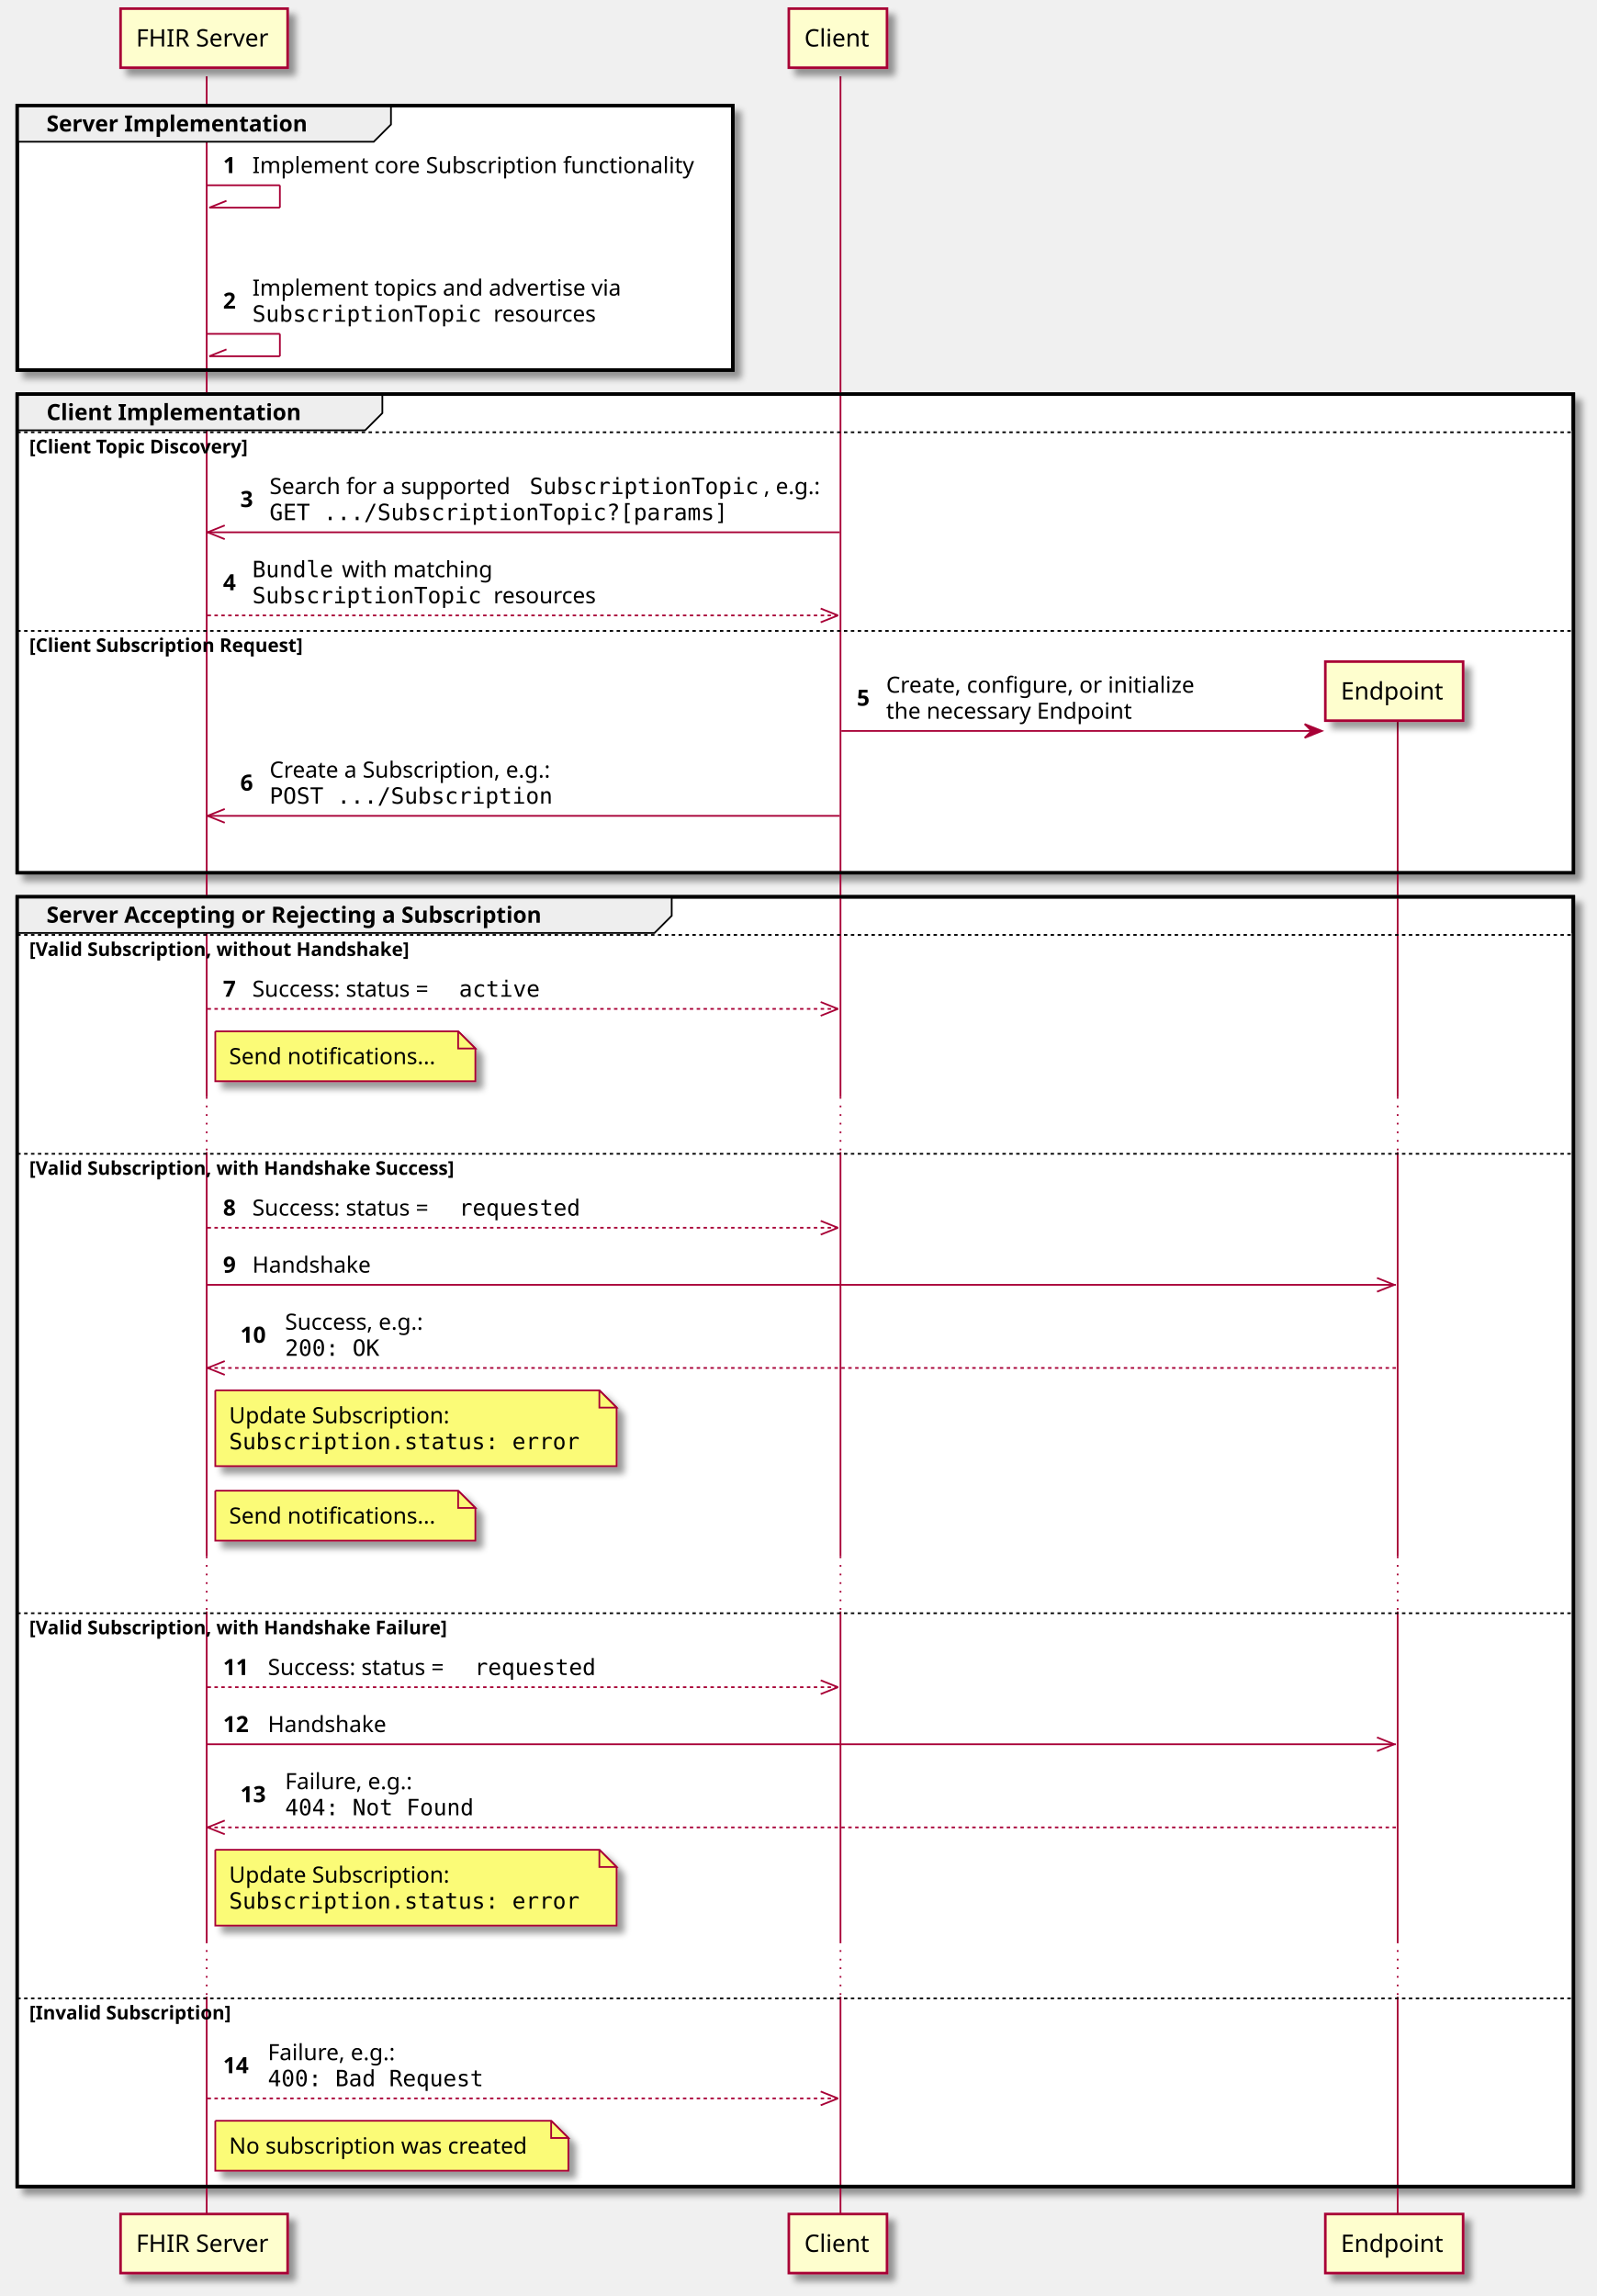
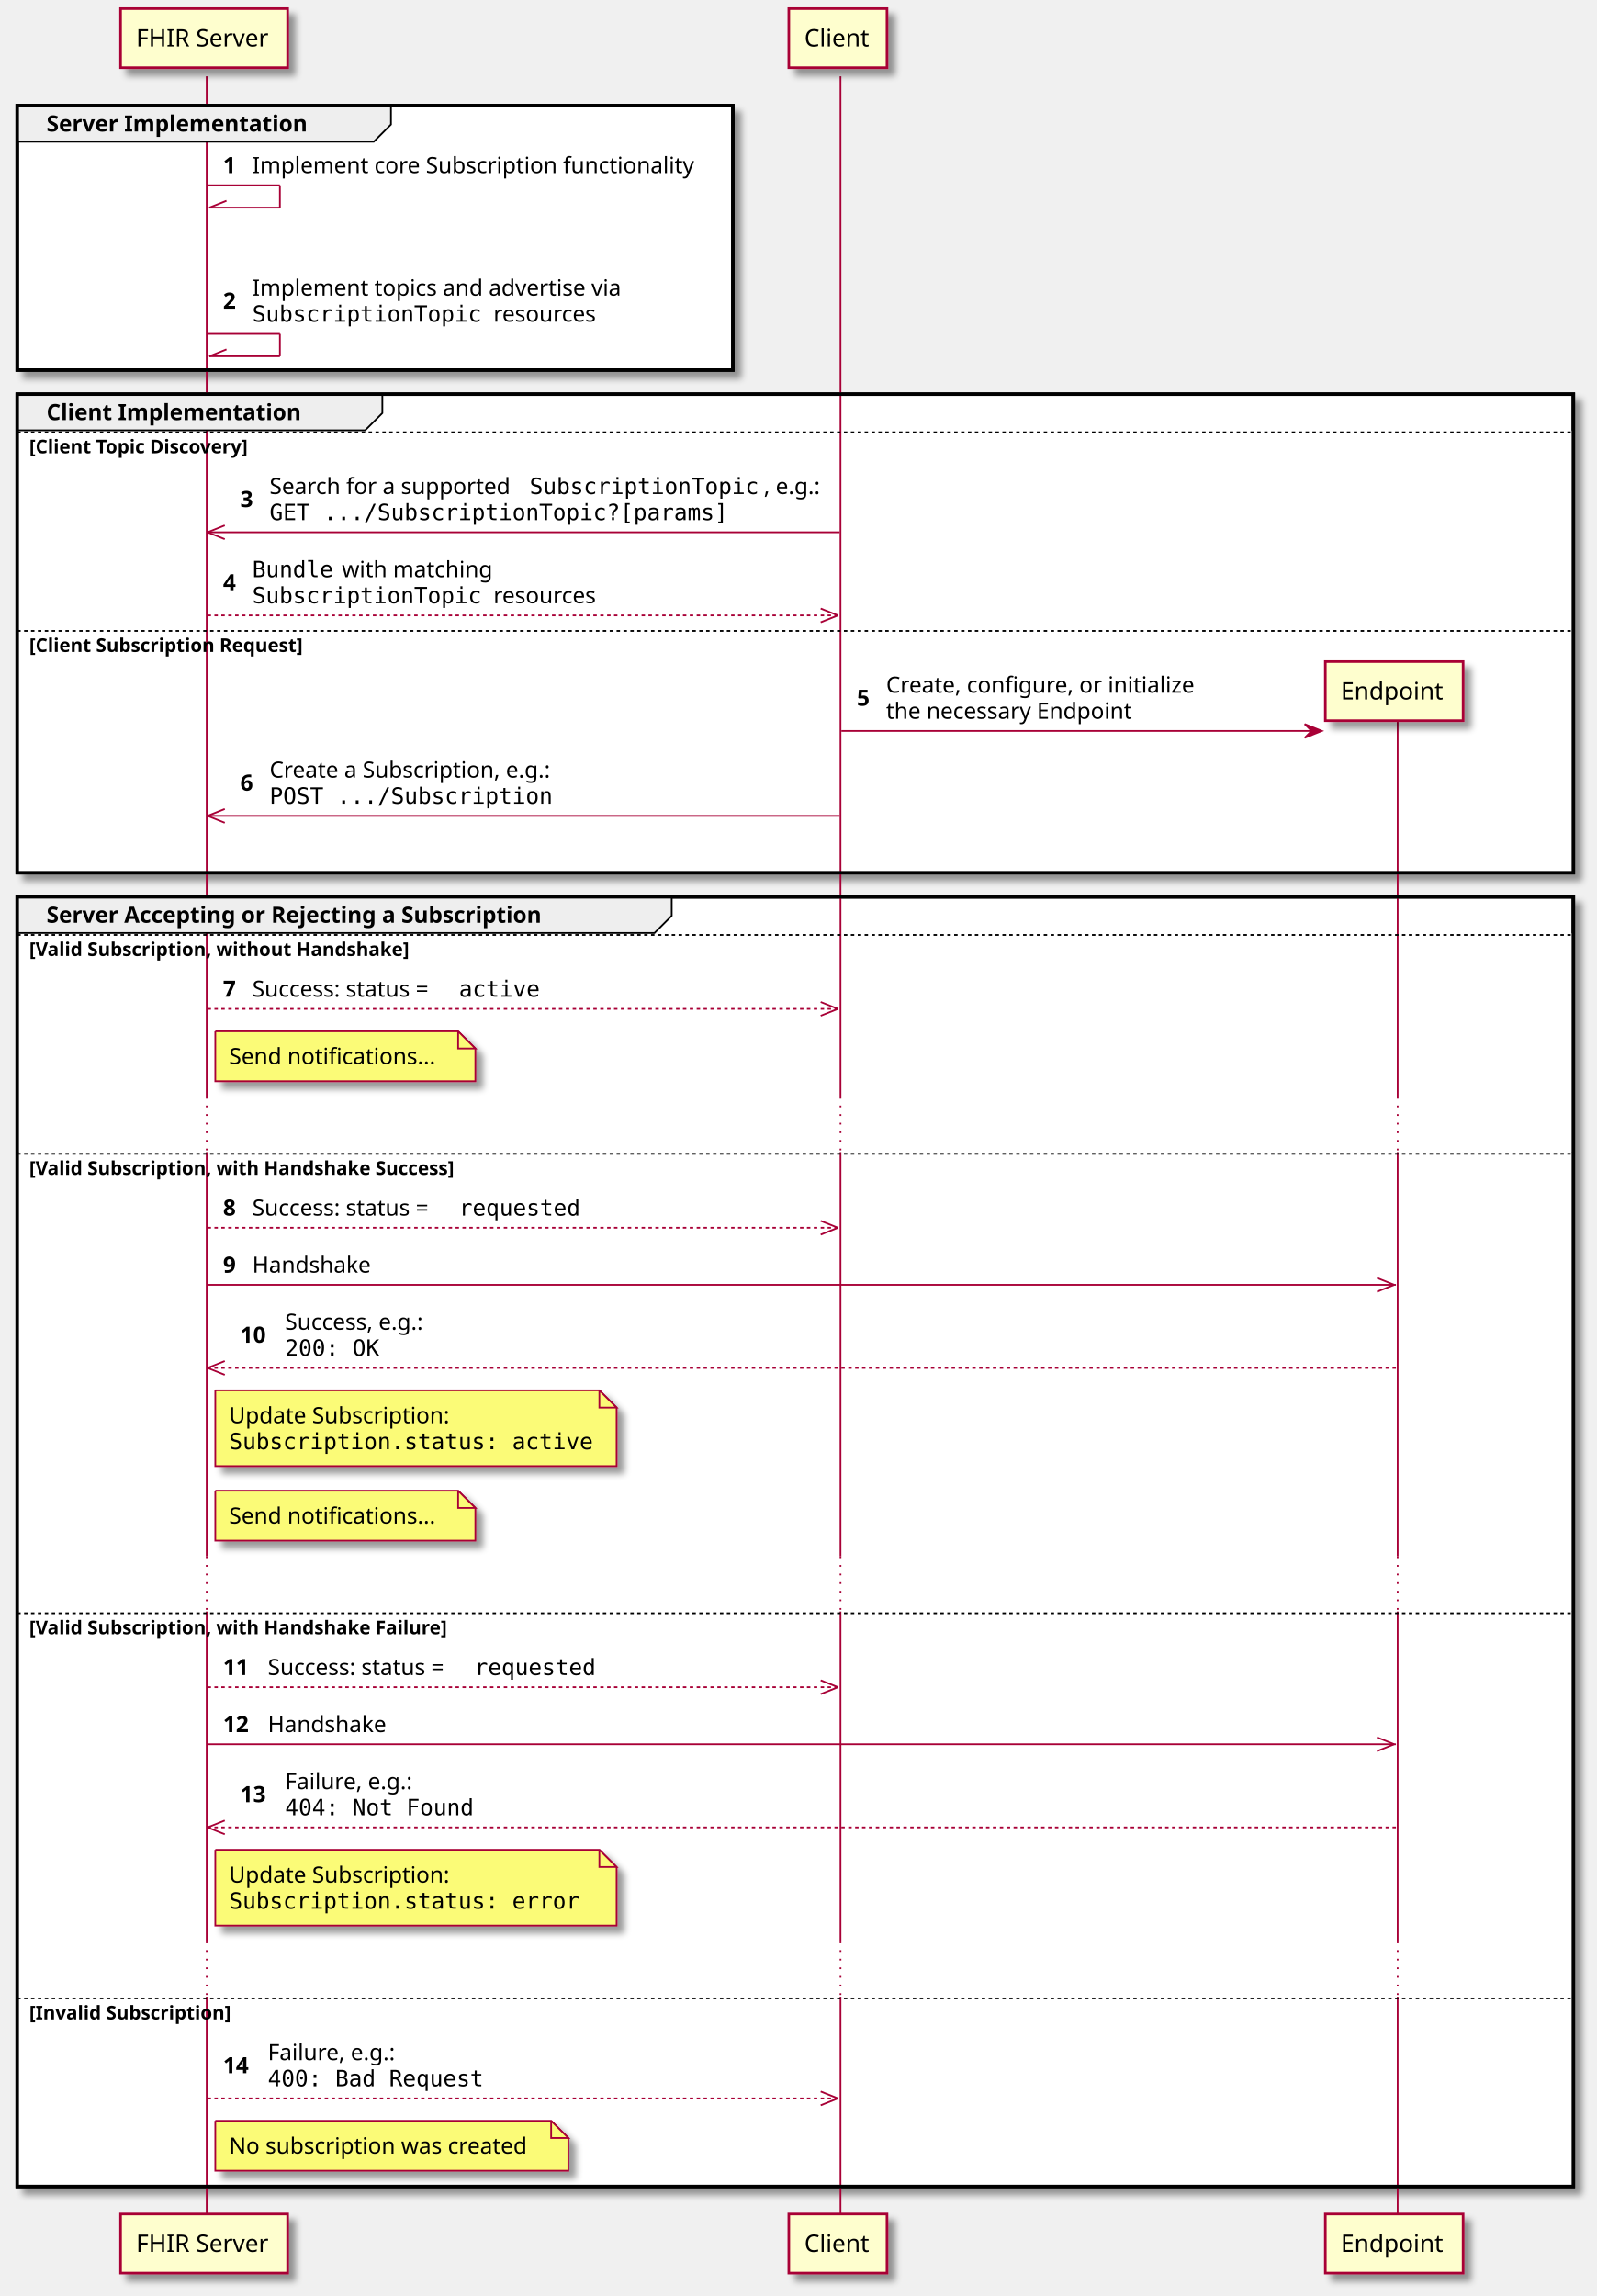
<svg xmlns="http://www.w3.org/2000/svg" contentScriptType="application/ecmascript" contentStyleType="text/css" height="1333px" preserveAspectRatio="none" style="width:927px;height:1333px;background:#FFFFFF;" version="1.1" viewBox="0 0 927 1333" width="927px" zoomAndPan="magnify">
  <defs>
    <filter height="300%" id="f1sy61tprr9qyl" width="300%" x="-1" y="-1">
      <feGaussianBlur result="blurOut" stdDeviation="2.0" />
      <feColorMatrix in="blurOut" result="blurOut2" type="matrix" values="0 0 0 0 0 0 0 0 0 0 0 0 0 0 0 0 0 0 .4 0" />
      <feOffset dx="4.0" dy="4.0" in="blurOut2" result="blurOut3" />
      <feBlend in="SourceGraphic" in2="blurOut3" mode="normal" />
    </filter>
  </defs>
  <g>
    <rect fill="#FFFFFF" filter="url(#f1sy61tprr9qyl)" height="153.531" style="stroke:#000000;stroke-width:2.0;" width="415.5" x="10" y="61.297" />
    <rect fill="#FFFFFF" filter="url(#f1sy61tprr9qyl)" height="277.836" style="stroke:#000000;stroke-width:2.0;" width="903.5" x="10" y="228.828" />
    <rect fill="#FFFFFF" height="115.336" style="stroke:none;stroke-width:1.0;" width="903.5" x="10" y="249.961" />
    <rect fill="#FFFFFF" height="141.367" style="stroke:none;stroke-width:1.0;" width="903.5" x="10" y="365.297" />
    <rect fill="#FFFFFF" filter="url(#f1sy61tprr9qyl)" height="748.742" style="stroke:#000000;stroke-width:2.0;" width="903.5" x="10" y="520.664" />
    <rect fill="#FFFFFF" height="127.07" style="stroke:none;stroke-width:1.0;" width="903.5" x="10" y="541.797" />
    <rect fill="#FFFFFF" height="266.734" style="stroke:none;stroke-width:1.0;" width="903.5" x="10" y="668.867" />
    <rect fill="#FFFFFF" height="223.602" style="stroke:none;stroke-width:1.0;" width="903.5" x="10" y="935.602" />
    <rect fill="#FFFFFF" height="110.203" style="stroke:none;stroke-width:1.0;" width="903.5" x="10" y="1159.203" />
    <line style="stroke:#A80036;stroke-width:1.0;" x1="120" x2="120" y1="44.297" y2="636.867" />
    <line style="stroke:#A80036;stroke-width:1.0;stroke-dasharray:1.0,4.0;" x1="120" x2="120" y1="636.867" y2="668.867" />
    <line style="stroke:#A80036;stroke-width:1.0;" x1="120" x2="120" y1="668.867" y2="903.602" />
    <line style="stroke:#A80036;stroke-width:1.0;stroke-dasharray:1.0,4.0;" x1="120" x2="120" y1="903.602" y2="935.602" />
    <line style="stroke:#A80036;stroke-width:1.0;" x1="120" x2="120" y1="935.602" y2="1127.203" />
    <line style="stroke:#A80036;stroke-width:1.0;stroke-dasharray:1.0,4.0;" x1="120" x2="120" y1="1127.203" y2="1159.203" />
    <line style="stroke:#A80036;stroke-width:1.0;" x1="120" x2="120" y1="1159.203" y2="1286.406" />
    <line style="stroke:#A80036;stroke-width:1.0;" x1="488" x2="488" y1="44.297" y2="636.867" />
    <line style="stroke:#A80036;stroke-width:1.0;stroke-dasharray:1.0,4.0;" x1="488" x2="488" y1="636.867" y2="668.867" />
    <line style="stroke:#A80036;stroke-width:1.0;" x1="488" x2="488" y1="668.867" y2="903.602" />
    <line style="stroke:#A80036;stroke-width:1.0;stroke-dasharray:1.0,4.0;" x1="488" x2="488" y1="903.602" y2="935.602" />
    <line style="stroke:#A80036;stroke-width:1.0;" x1="488" x2="488" y1="935.602" y2="1127.203" />
    <line style="stroke:#A80036;stroke-width:1.0;stroke-dasharray:1.0,4.0;" x1="488" x2="488" y1="1127.203" y2="1159.203" />
    <line style="stroke:#A80036;stroke-width:1.0;" x1="488" x2="488" y1="1159.203" y2="1286.406" />
    <line style="stroke:#A80036;stroke-width:1.0;" x1="811.5" x2="811.5" y1="418.75" y2="636.867" />
    <line style="stroke:#A80036;stroke-width:1.0;stroke-dasharray:1.0,4.0;" x1="811.5" x2="811.5" y1="636.867" y2="668.867" />
    <line style="stroke:#A80036;stroke-width:1.0;" x1="811.5" x2="811.5" y1="668.867" y2="903.602" />
    <line style="stroke:#A80036;stroke-width:1.0;stroke-dasharray:1.0,4.0;" x1="811.5" x2="811.5" y1="903.602" y2="935.602" />
    <line style="stroke:#A80036;stroke-width:1.0;" x1="811.5" x2="811.5" y1="935.602" y2="1127.203" />
    <line style="stroke:#A80036;stroke-width:1.0;stroke-dasharray:1.0,4.0;" x1="811.5" x2="811.5" y1="1127.203" y2="1159.203" />
    <line style="stroke:#A80036;stroke-width:1.0;" x1="811.5" x2="811.5" y1="1159.203" y2="1286.406" />
    <rect fill="#FEFECE" filter="url(#f1sy61tprr9qyl)" height="34.297" style="stroke:#A80036;stroke-width:1.5;" width="97" x="70" y="5" />
    <text fill="#000000" font-family="sans-serif" font-size="14" lengthAdjust="spacing" textLength="79" x="79" y="26.995">FHIR Server</text>
    <rect fill="#FEFECE" filter="url(#f1sy61tprr9qyl)" height="34.297" style="stroke:#A80036;stroke-width:1.5;" width="97" x="70" y="1285.406" />
    <text fill="#000000" font-family="sans-serif" font-size="14" lengthAdjust="spacing" textLength="79" x="79" y="1307.401">FHIR Server</text>
    <rect fill="#FEFECE" filter="url(#f1sy61tprr9qyl)" height="34.297" style="stroke:#A80036;stroke-width:1.5;" width="57" x="458" y="5" />
    <text fill="#000000" font-family="sans-serif" font-size="14" lengthAdjust="spacing" textLength="39" x="467" y="26.995">Client</text>
    <rect fill="#FEFECE" filter="url(#f1sy61tprr9qyl)" height="34.297" style="stroke:#A80036;stroke-width:1.5;" width="57" x="458" y="1285.406" />
    <text fill="#000000" font-family="sans-serif" font-size="14" lengthAdjust="spacing" textLength="39" x="467" y="1307.401">Client</text>
    <rect fill="#FEFECE" filter="url(#f1sy61tprr9qyl)" height="34.297" style="stroke:#A80036;stroke-width:1.5;" width="80" x="769.5" y="1285.406" />
    <text fill="#000000" font-family="sans-serif" font-size="14" lengthAdjust="spacing" textLength="62" x="778.5" y="1307.401">Endpoint</text>
    <path d="M10,61.297 L227,61.297 L227,72.297 L217,82.297 L10,82.297 L10,61.297 " fill="#EEEEEE" style="stroke:#000000;stroke-width:1.0;" />
    <rect fill="none" height="153.531" style="stroke:#000000;stroke-width:2.0;" width="415.5" x="10" y="61.297" />
    <text fill="#000000" font-family="sans-serif" font-size="13" font-weight="bold" lengthAdjust="spacing" textLength="168" x="27" y="76.364">Server Implementation</text>
    <line style="stroke:#A80036;stroke-width:1.0;" x1="120.5" x2="162.5" y1="107.562" y2="107.562" />
    <line style="stroke:#A80036;stroke-width:1.0;" x1="162.5" x2="162.5" y1="107.562" y2="120.562" />
    <line style="stroke:#A80036;stroke-width:1.0;" x1="121.5" x2="162.5" y1="120.562" y2="120.562" />
    <line style="stroke:#A80036;stroke-width:1.0;" x1="121.5" x2="131.5" y1="120.562" y2="116.562" />
    <text fill="#000000" font-family="sans-serif" font-size="13" font-weight="bold" lengthAdjust="spacing" textLength="9" x="129.5" y="100.497">1</text>
    <text fill="#000000" font-family="sans-serif" font-size="13" lengthAdjust="spacing" textLength="265" x="146.5" y="100.497">Implement core Subscription functionality</text>
    <line style="stroke:#A80036;stroke-width:1.0;" x1="120.5" x2="162.5" y1="193.828" y2="193.828" />
    <line style="stroke:#A80036;stroke-width:1.0;" x1="162.5" x2="162.5" y1="193.828" y2="206.828" />
    <line style="stroke:#A80036;stroke-width:1.0;" x1="121.5" x2="162.5" y1="206.828" y2="206.828" />
    <line style="stroke:#A80036;stroke-width:1.0;" x1="121.5" x2="131.5" y1="206.828" y2="202.828" />
    <text fill="#000000" font-family="sans-serif" font-size="13" font-weight="bold" lengthAdjust="spacing" textLength="9" x="129.5" y="179.196">2</text>
    <text fill="#000000" font-family="sans-serif" font-size="13" lengthAdjust="spacing" textLength="224" x="146.5" y="171.629">Implement topics and advertise via</text>
    <text fill="#000000" font-family="monospace" font-size="13" lengthAdjust="spacing" textLength="136" x="146.5" y="186.762">SubscriptionTopic</text>
    <text fill="#000000" font-family="sans-serif" font-size="13" lengthAdjust="spacing" textLength="63" x="286.5" y="186.762">resources</text>
    <path d="M10,228.828 L222,228.828 L222,239.828 L212,249.828 L10,249.828 L10,228.828 " fill="#EEEEEE" style="stroke:#000000;stroke-width:1.0;" />
    <rect fill="none" height="277.836" style="stroke:#000000;stroke-width:2.0;" width="903.5" x="10" y="228.828" />
    <text fill="#000000" font-family="sans-serif" font-size="13" font-weight="bold" lengthAdjust="spacing" textLength="163" x="27" y="243.895">Client Implementation</text>
    <line style="stroke:#000000;stroke-width:1.0;stroke-dasharray:2.0,2.0;" x1="10" x2="913.5" y1="250.961" y2="250.961" />
    <text fill="#000000" font-family="sans-serif" font-size="11" font-weight="bold" lengthAdjust="spacing" textLength="153" x="17" y="263.171">[Client Topic Discovery]</text>
    <line style="stroke:#A80036;stroke-width:1.0;" x1="120.5" x2="130.5" y1="309.031" y2="305.031" />
    <line style="stroke:#A80036;stroke-width:1.0;" x1="120.5" x2="130.5" y1="309.031" y2="313.031" />
    <line style="stroke:#A80036;stroke-width:1.0;" x1="120.5" x2="487.5" y1="309.031" y2="309.031" />
    <text fill="#000000" font-family="sans-serif" font-size="13" font-weight="bold" lengthAdjust="spacing" textLength="9" x="139.5" y="294.399">3</text>
    <text fill="#000000" font-family="sans-serif" font-size="13" lengthAdjust="spacing" textLength="147" x="156.5" y="286.832">Search for a supported</text>
    <text fill="#000000" font-family="monospace" font-size="13" lengthAdjust="spacing" textLength="136" x="307.5" y="286.832">SubscriptionTopic</text>
    <text fill="#000000" font-family="sans-serif" font-size="13" lengthAdjust="spacing" textLength="36" x="443.5" y="286.832">, e.g.:</text>
    <text fill="#000000" font-family="monospace" font-size="13" lengthAdjust="spacing" textLength="272" x="156.5" y="301.965">GET .../SubscriptionTopic?[params]</text>
    <line style="stroke:#A80036;stroke-width:1.0;" x1="486.5" x2="476.5" y1="357.297" y2="353.297" />
    <line style="stroke:#A80036;stroke-width:1.0;" x1="486.5" x2="476.5" y1="357.297" y2="361.297" />
    <line style="stroke:#A80036;stroke-width:1.0;stroke-dasharray:2.0,2.0;" x1="120.5" x2="487.5" y1="357.297" y2="357.297" />
    <text fill="#000000" font-family="sans-serif" font-size="13" font-weight="bold" lengthAdjust="spacing" textLength="9" x="129.5" y="342.665">4</text>
    <text fill="#000000" font-family="monospace" font-size="13" lengthAdjust="spacing" textLength="48" x="146.5" y="335.098">Bundle</text>
    <text fill="#000000" font-family="sans-serif" font-size="13" lengthAdjust="spacing" textLength="89" x="198.5" y="335.098">with matching</text>
    <text fill="#000000" font-family="monospace" font-size="13" lengthAdjust="spacing" textLength="136" x="146.5" y="350.231">SubscriptionTopic</text>
    <text fill="#000000" font-family="sans-serif" font-size="13" lengthAdjust="spacing" textLength="63" x="286.5" y="350.231">resources</text>
    <line style="stroke:#000000;stroke-width:1.0;stroke-dasharray:2.0,2.0;" x1="10" x2="913.5" y1="366.297" y2="366.297" />
    <text fill="#000000" font-family="sans-serif" font-size="11" font-weight="bold" lengthAdjust="spacing" textLength="188" x="17" y="378.507">[Client Subscription Request]</text>
    <polygon fill="#A80036" points="757.5,420.367,767.5,424.367,757.5,428.367,761.5,424.367" style="stroke:#A80036;stroke-width:1.0;" />
    <line style="stroke:#A80036;stroke-width:1.0;" x1="488.5" x2="763.5" y1="424.367" y2="424.367" />
    <text fill="#000000" font-family="sans-serif" font-size="13" font-weight="bold" lengthAdjust="spacing" textLength="9" x="497.5" y="409.735">5</text>
    <text fill="#000000" font-family="sans-serif" font-size="13" lengthAdjust="spacing" textLength="186" x="514.5" y="402.168">Create, configure, or initialize</text>
    <text fill="#000000" font-family="sans-serif" font-size="13" lengthAdjust="spacing" textLength="150" x="514.5" y="417.301">the necessary Endpoint</text>
    <rect fill="#FEFECE" filter="url(#f1sy61tprr9qyl)" height="34.297" style="stroke:#A80036;stroke-width:1.5;" width="80" x="769.5" y="384.102" />
    <text fill="#000000" font-family="sans-serif" font-size="14" lengthAdjust="spacing" textLength="62" x="778.5" y="406.097">Endpoint</text>
    <line style="stroke:#A80036;stroke-width:1.0;" x1="120.5" x2="130.5" y1="473.664" y2="469.664" />
    <line style="stroke:#A80036;stroke-width:1.0;" x1="120.5" x2="130.5" y1="473.664" y2="477.664" />
    <line style="stroke:#A80036;stroke-width:1.0;" x1="120.5" x2="487.5" y1="473.664" y2="473.664" />
    <text fill="#000000" font-family="sans-serif" font-size="13" font-weight="bold" lengthAdjust="spacing" textLength="9" x="139.5" y="459.032">6</text>
    <text fill="#000000" font-family="sans-serif" font-size="13" lengthAdjust="spacing" textLength="174" x="156.5" y="451.465">Create a Subscription, e.g.:</text>
    <text fill="#000000" font-family="monospace" font-size="13" lengthAdjust="spacing" textLength="168" x="156.5" y="466.598">POST .../Subscription</text>
    <path d="M10,520.664 L390,520.664 L390,531.664 L380,541.664 L10,541.664 L10,520.664 " fill="#EEEEEE" style="stroke:#000000;stroke-width:1.0;" />
    <rect fill="none" height="748.742" style="stroke:#000000;stroke-width:2.0;" width="903.5" x="10" y="520.664" />
    <text fill="#000000" font-family="sans-serif" font-size="13" font-weight="bold" lengthAdjust="spacing" textLength="331" x="27" y="535.731">Server Accepting or Rejecting a Subscription</text>
    <line style="stroke:#000000;stroke-width:1.0;stroke-dasharray:2.0,2.0;" x1="10" x2="913.5" y1="542.797" y2="542.797" />
    <text fill="#000000" font-family="sans-serif" font-size="11" font-weight="bold" lengthAdjust="spacing" textLength="258" x="17" y="555.007">[Valid Subscription, without Handshake]</text>
    <line style="stroke:#A80036;stroke-width:1.0;" x1="486.5" x2="476.5" y1="585.734" y2="581.734" />
    <line style="stroke:#A80036;stroke-width:1.0;" x1="486.5" x2="476.5" y1="585.734" y2="589.734" />
    <line style="stroke:#A80036;stroke-width:1.0;stroke-dasharray:2.0,2.0;" x1="120.5" x2="487.5" y1="585.734" y2="585.734" />
    <text fill="#000000" font-family="sans-serif" font-size="13" font-weight="bold" lengthAdjust="spacing" textLength="9" x="129.5" y="578.668">7</text>
    <text fill="#000000" font-family="sans-serif" font-size="13" lengthAdjust="spacing" textLength="116" x="146.5" y="578.668">Success: status =</text>
    <text fill="#000000" font-family="monospace" font-size="13" lengthAdjust="spacing" textLength="48" x="266.5" y="578.668">active</text>
    <path d="M125,598.734 L125,627.734 L276,627.734 L276,608.734 L266,598.734 L125,598.734 " fill="#FBFB77" filter="url(#f1sy61tprr9qyl)" style="stroke:#A80036;stroke-width:1.0;" />
    <path d="M266,598.734 L266,608.734 L276,608.734 L266,598.734 " fill="#FBFB77" style="stroke:#A80036;stroke-width:1.0;" />
    <text fill="#000000" font-family="sans-serif" font-size="13" lengthAdjust="spacing" textLength="126" x="133" y="617.801">Send notifications...</text>
    <line style="stroke:#000000;stroke-width:1.0;stroke-dasharray:2.0,2.0;" x1="10" x2="913.5" y1="669.867" y2="669.867" />
    <text fill="#000000" font-family="sans-serif" font-size="11" font-weight="bold" lengthAdjust="spacing" textLength="293" x="17" y="682.078">[Valid Subscription, with Handshake Success]</text>
    <line style="stroke:#A80036;stroke-width:1.0;" x1="486.5" x2="476.5" y1="712.805" y2="708.805" />
    <line style="stroke:#A80036;stroke-width:1.0;" x1="486.5" x2="476.5" y1="712.805" y2="716.805" />
    <line style="stroke:#A80036;stroke-width:1.0;stroke-dasharray:2.0,2.0;" x1="120.5" x2="487.5" y1="712.805" y2="712.805" />
    <text fill="#000000" font-family="sans-serif" font-size="13" font-weight="bold" lengthAdjust="spacing" textLength="9" x="129.5" y="705.739">8</text>
    <text fill="#000000" font-family="sans-serif" font-size="13" lengthAdjust="spacing" textLength="116" x="146.5" y="705.739">Success: status =</text>
    <text fill="#000000" font-family="monospace" font-size="13" lengthAdjust="spacing" textLength="72" x="266.5" y="705.739">requested</text>
    <line style="stroke:#A80036;stroke-width:1.0;" x1="809.5" x2="799.5" y1="745.938" y2="741.938" />
    <line style="stroke:#A80036;stroke-width:1.0;" x1="809.5" x2="799.5" y1="745.938" y2="749.938" />
    <line style="stroke:#A80036;stroke-width:1.0;" x1="120.5" x2="810.5" y1="745.938" y2="745.938" />
    <text fill="#000000" font-family="sans-serif" font-size="13" font-weight="bold" lengthAdjust="spacing" textLength="9" x="129.5" y="738.872">9</text>
    <text fill="#000000" font-family="sans-serif" font-size="13" lengthAdjust="spacing" textLength="72" x="146.5" y="738.872">Handshake</text>
    <line style="stroke:#A80036;stroke-width:1.0;" x1="120.5" x2="130.5" y1="794.203" y2="790.203" />
    <line style="stroke:#A80036;stroke-width:1.0;" x1="120.5" x2="130.5" y1="794.203" y2="798.203" />
    <line style="stroke:#A80036;stroke-width:1.0;stroke-dasharray:2.0,2.0;" x1="120.5" x2="810.5" y1="794.203" y2="794.203" />
    <text fill="#000000" font-family="sans-serif" font-size="13" font-weight="bold" lengthAdjust="spacing" textLength="18" x="139.5" y="779.571">10</text>
    <text fill="#000000" font-family="sans-serif" font-size="13" lengthAdjust="spacing" textLength="89" x="165.5" y="772.004">Success, e.g.:</text>
    <text fill="#000000" font-family="monospace" font-size="13" lengthAdjust="spacing" textLength="56" x="165.5" y="787.137">200: OK</text>
    <path d="M125,807.203 L125,851.203 L358,851.203 L358,817.203 L348,807.203 L125,807.203 " fill="#FBFB77" filter="url(#f1sy61tprr9qyl)" style="stroke:#A80036;stroke-width:1.0;" />
    <path d="M348,807.203 L348,817.203 L358,817.203 L348,807.203 " fill="#FBFB77" style="stroke:#A80036;stroke-width:1.0;" />
    <text fill="#000000" font-family="sans-serif" font-size="13" lengthAdjust="spacing" textLength="134" x="133" y="826.27">Update Subscription:</text>
-     <text fill="#000000" font-family="monospace" font-size="13" lengthAdjust="spacing" textLength="208" x="133" y="841.403">Subscription.status: error</text>
+     <text fill="#000000" font-family="monospace" font-size="13" lengthAdjust="spacing" textLength="208" x="133" y="841.403">Subscription.status: active</text>
    <path d="M125,865.469 L125,894.469 L276,894.469 L276,875.469 L266,865.469 L125,865.469 " fill="#FBFB77" filter="url(#f1sy61tprr9qyl)" style="stroke:#A80036;stroke-width:1.0;" />
    <path d="M266,865.469 L266,875.469 L276,875.469 L266,865.469 " fill="#FBFB77" style="stroke:#A80036;stroke-width:1.0;" />
    <text fill="#000000" font-family="sans-serif" font-size="13" lengthAdjust="spacing" textLength="126" x="133" y="884.536">Send notifications...</text>
    <line style="stroke:#000000;stroke-width:1.0;stroke-dasharray:2.0,2.0;" x1="10" x2="913.5" y1="936.602" y2="936.602" />
    <text fill="#000000" font-family="sans-serif" font-size="11" font-weight="bold" lengthAdjust="spacing" textLength="286" x="17" y="948.812">[Valid Subscription, with Handshake Failure]</text>
    <line style="stroke:#A80036;stroke-width:1.0;" x1="486.5" x2="476.5" y1="979.539" y2="975.539" />
    <line style="stroke:#A80036;stroke-width:1.0;" x1="486.5" x2="476.5" y1="979.539" y2="983.539" />
    <line style="stroke:#A80036;stroke-width:1.0;stroke-dasharray:2.0,2.0;" x1="120.5" x2="487.5" y1="979.539" y2="979.539" />
    <text fill="#000000" font-family="sans-serif" font-size="13" font-weight="bold" lengthAdjust="spacing" textLength="18" x="129.5" y="972.473">11</text>
    <text fill="#000000" font-family="sans-serif" font-size="13" lengthAdjust="spacing" textLength="116" x="155.5" y="972.473">Success: status =</text>
    <text fill="#000000" font-family="monospace" font-size="13" lengthAdjust="spacing" textLength="72" x="275.5" y="972.473">requested</text>
    <line style="stroke:#A80036;stroke-width:1.0;" x1="809.5" x2="799.5" y1="1012.672" y2="1008.672" />
    <line style="stroke:#A80036;stroke-width:1.0;" x1="809.5" x2="799.5" y1="1012.672" y2="1016.672" />
    <line style="stroke:#A80036;stroke-width:1.0;" x1="120.5" x2="810.5" y1="1012.672" y2="1012.672" />
    <text fill="#000000" font-family="sans-serif" font-size="13" font-weight="bold" lengthAdjust="spacing" textLength="18" x="129.5" y="1005.606">12</text>
    <text fill="#000000" font-family="sans-serif" font-size="13" lengthAdjust="spacing" textLength="72" x="155.5" y="1005.606">Handshake</text>
    <line style="stroke:#A80036;stroke-width:1.0;" x1="120.5" x2="130.5" y1="1060.938" y2="1056.938" />
    <line style="stroke:#A80036;stroke-width:1.0;" x1="120.5" x2="130.5" y1="1060.938" y2="1064.938" />
    <line style="stroke:#A80036;stroke-width:1.0;stroke-dasharray:2.0,2.0;" x1="120.5" x2="810.5" y1="1060.938" y2="1060.938" />
    <text fill="#000000" font-family="sans-serif" font-size="13" font-weight="bold" lengthAdjust="spacing" textLength="18" x="139.5" y="1046.305">13</text>
    <text fill="#000000" font-family="sans-serif" font-size="13" lengthAdjust="spacing" textLength="78" x="165.5" y="1038.739">Failure, e.g.:</text>
    <text fill="#000000" font-family="monospace" font-size="13" lengthAdjust="spacing" textLength="112" x="165.5" y="1053.872">404: Not Found</text>
    <path d="M125,1073.938 L125,1117.938 L358,1117.938 L358,1083.938 L348,1073.938 L125,1073.938 " fill="#FBFB77" filter="url(#f1sy61tprr9qyl)" style="stroke:#A80036;stroke-width:1.0;" />
    <path d="M348,1073.938 L348,1083.938 L358,1083.938 L348,1073.938 " fill="#FBFB77" style="stroke:#A80036;stroke-width:1.0;" />
    <text fill="#000000" font-family="sans-serif" font-size="13" lengthAdjust="spacing" textLength="134" x="133" y="1093.004">Update Subscription:</text>
    <text fill="#000000" font-family="monospace" font-size="13" lengthAdjust="spacing" textLength="208" x="133" y="1108.137">Subscription.status: error</text>
    <line style="stroke:#000000;stroke-width:1.0;stroke-dasharray:2.0,2.0;" x1="10" x2="913.5" y1="1160.203" y2="1160.203" />
    <text fill="#000000" font-family="sans-serif" font-size="11" font-weight="bold" lengthAdjust="spacing" textLength="137" x="17" y="1172.414">[Invalid Subscription]</text>
    <line style="stroke:#A80036;stroke-width:1.0;" x1="486.5" x2="476.5" y1="1218.273" y2="1214.273" />
    <line style="stroke:#A80036;stroke-width:1.0;" x1="486.5" x2="476.5" y1="1218.273" y2="1222.273" />
    <line style="stroke:#A80036;stroke-width:1.0;stroke-dasharray:2.0,2.0;" x1="120.5" x2="487.5" y1="1218.273" y2="1218.273" />
    <text fill="#000000" font-family="sans-serif" font-size="13" font-weight="bold" lengthAdjust="spacing" textLength="18" x="129.5" y="1203.641">14</text>
    <text fill="#000000" font-family="sans-serif" font-size="13" lengthAdjust="spacing" textLength="78" x="155.5" y="1196.075">Failure, e.g.:</text>
    <text fill="#000000" font-family="monospace" font-size="13" lengthAdjust="spacing" textLength="128" x="155.5" y="1211.207">400: Bad Request</text>
    <path d="M125,1231.273 L125,1260.273 L330,1260.273 L330,1241.273 L320,1231.273 L125,1231.273 " fill="#FBFB77" filter="url(#f1sy61tprr9qyl)" style="stroke:#A80036;stroke-width:1.0;" />
    <path d="M320,1231.273 L320,1241.273 L330,1241.273 L320,1231.273 " fill="#FBFB77" style="stroke:#A80036;stroke-width:1.0;" />
    <text fill="#000000" font-family="sans-serif" font-size="13" lengthAdjust="spacing" textLength="180" x="133" y="1250.34">No subscription was created</text>
  </g>
</svg>
